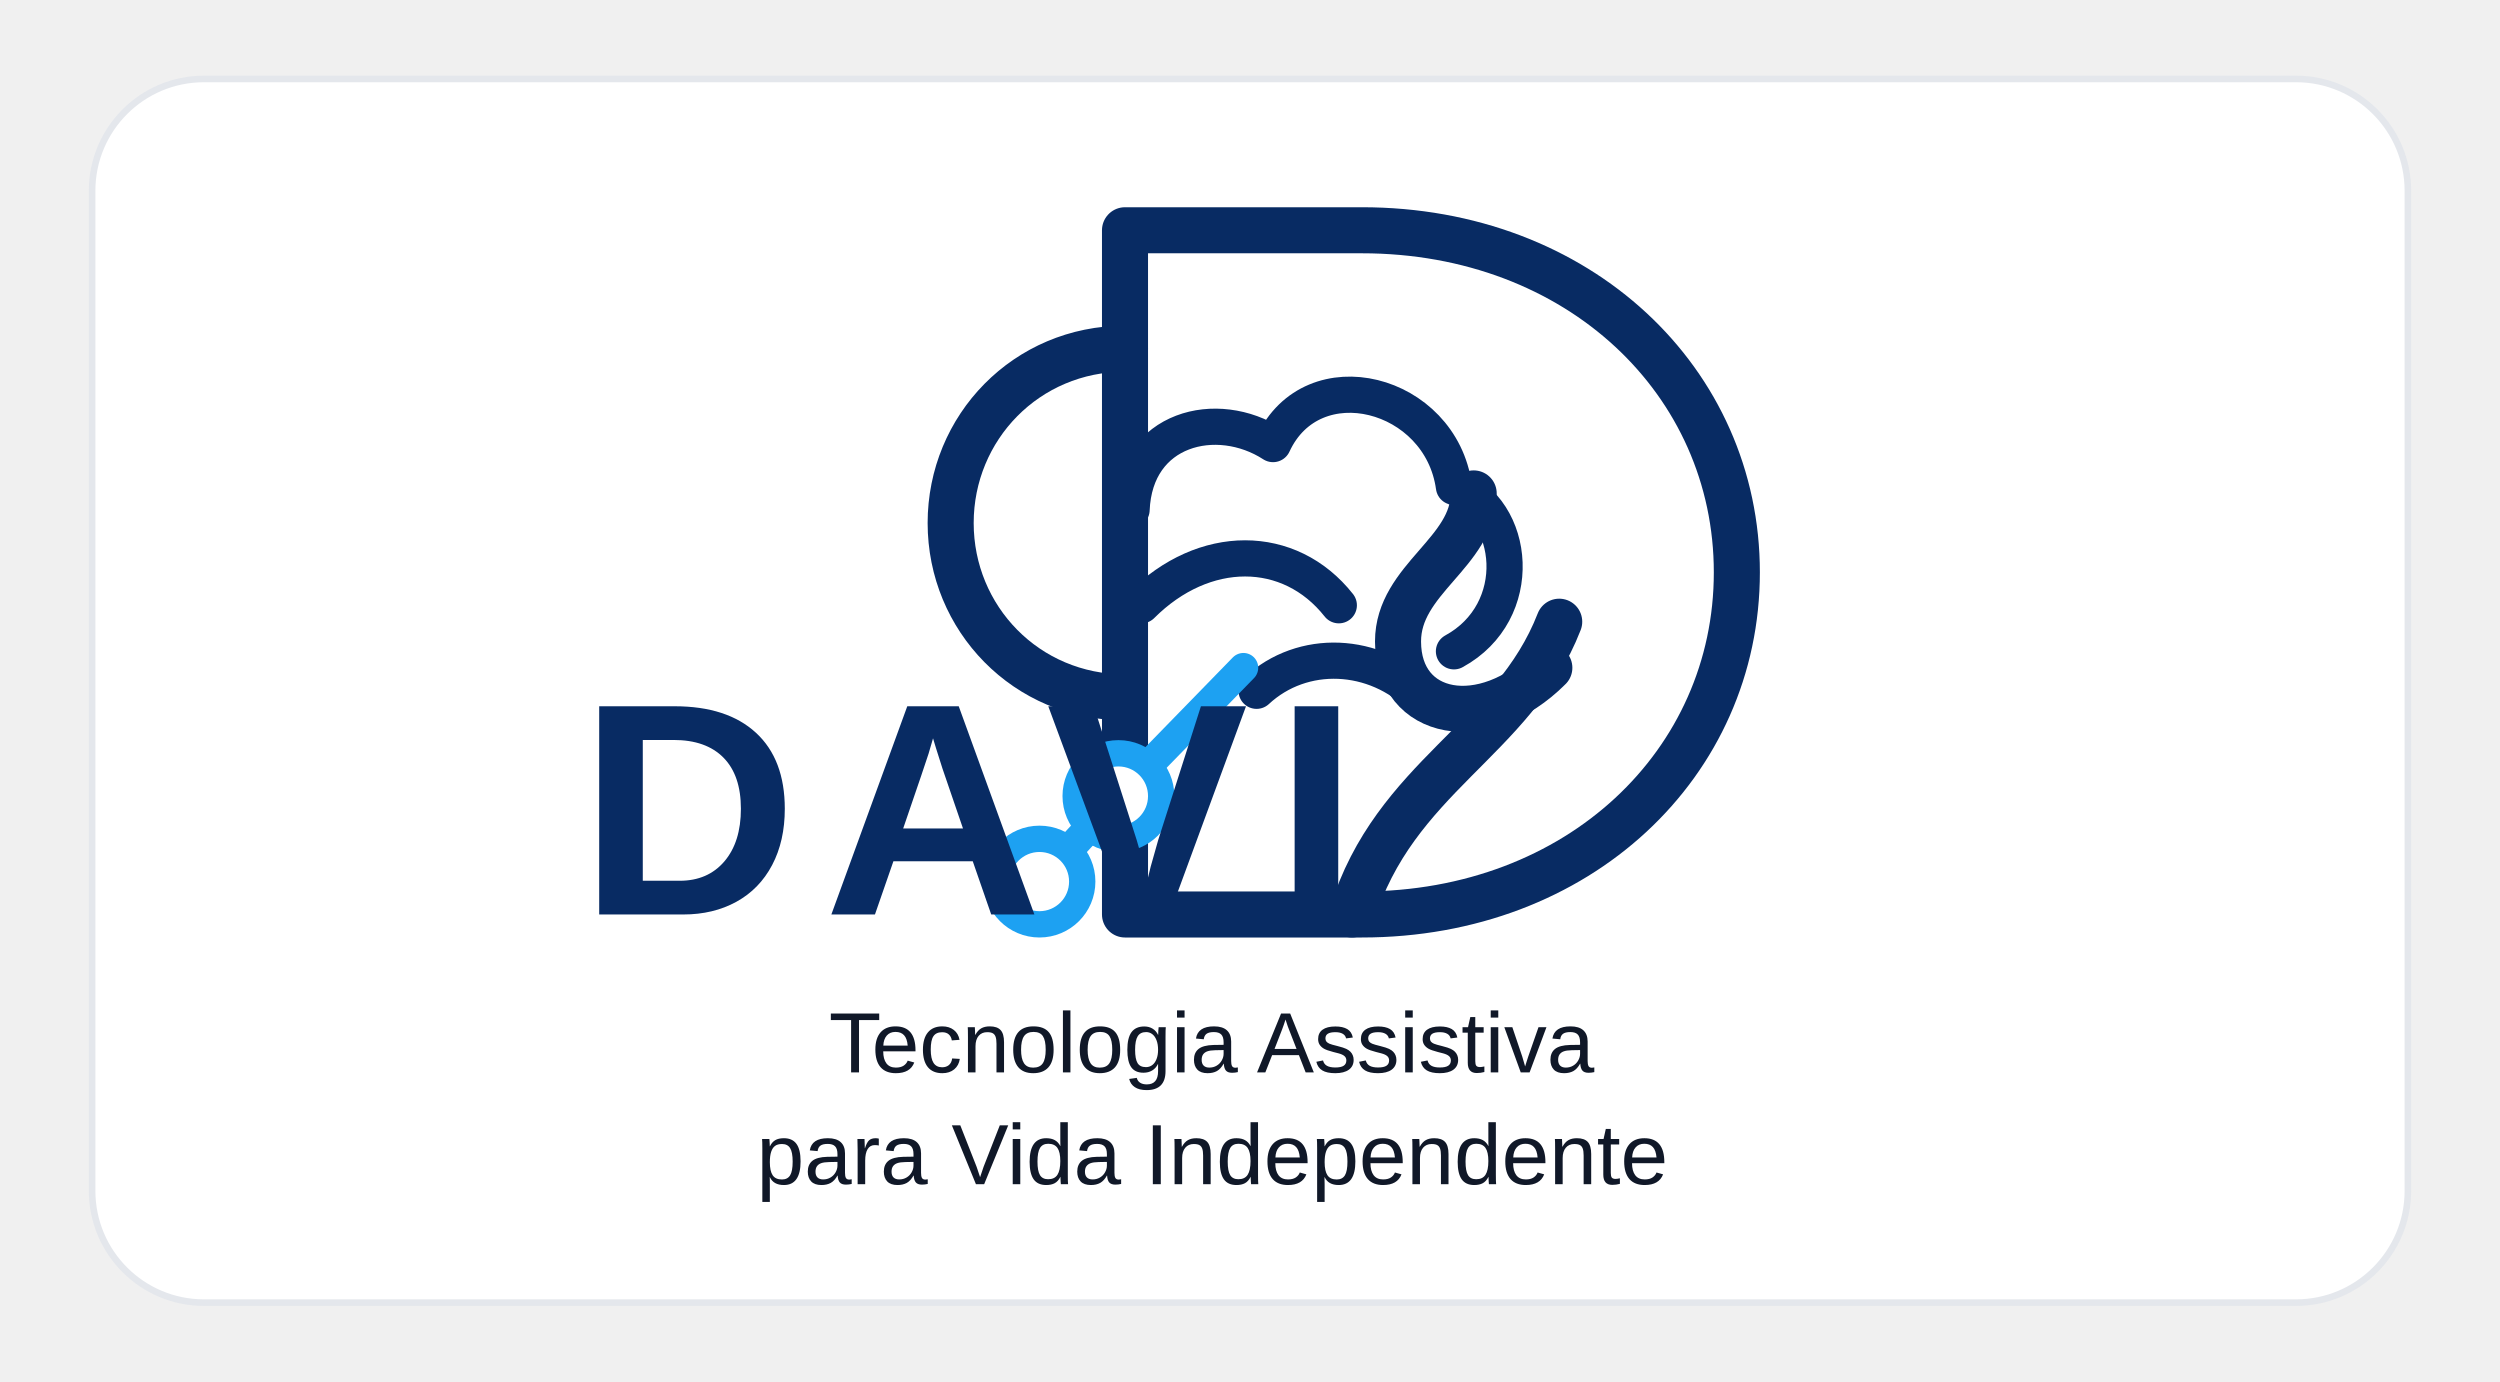
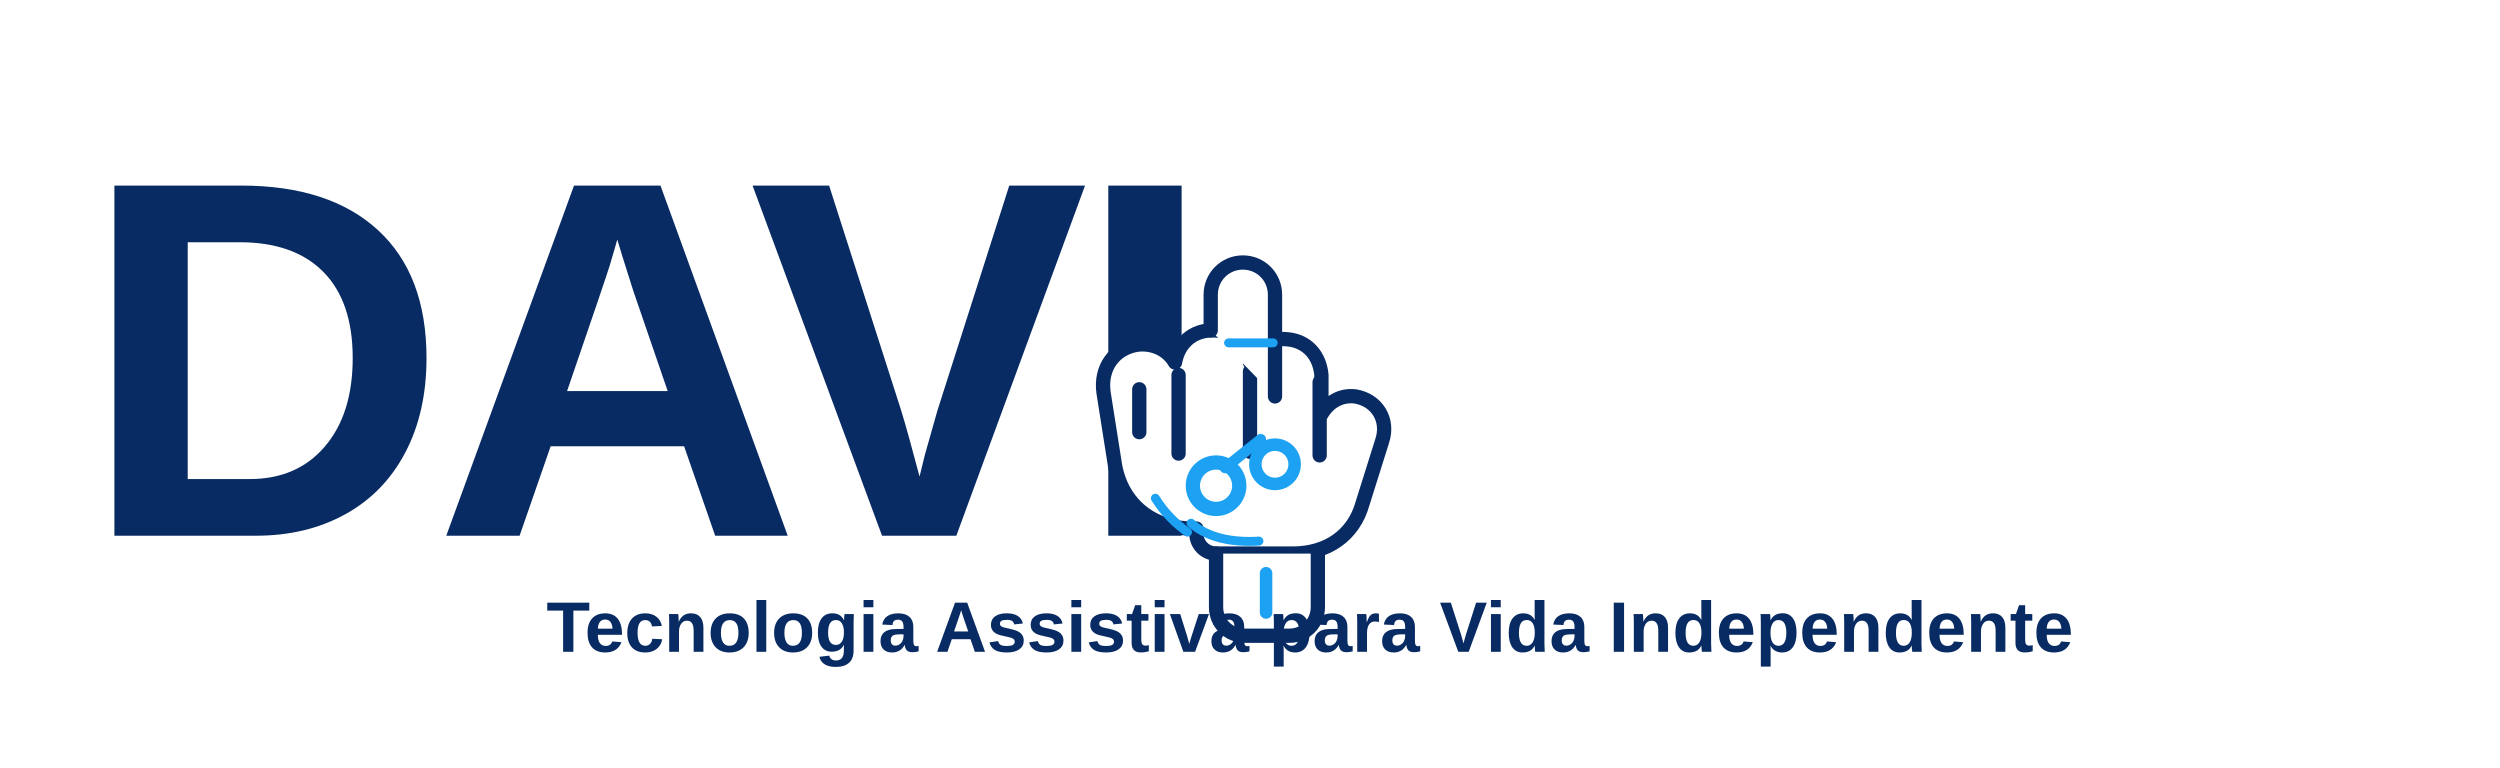
- <svg xmlns="http://www.w3.org/2000/svg" width="760" height="420" viewBox="0 0 760 420" fill="none" role="img" aria-labelledby="title desc">
-   <rect x="28" y="24" width="704" height="372" rx="34" fill="#FFFFFF" />
-   <rect x="28" y="24" width="704" height="372" rx="34" stroke="#E4E7EC" stroke-width="2" />
-   <g transform="translate(254 52)" stroke-linecap="round" stroke-linejoin="round">
-     <path d="M88 18H160C226 18 274 64 274 122C274 180 226 226 160 226H88V18Z" stroke="#082B63" stroke-width="14" />
-     <path d="M88 54C58 54 35 78 35 107C35 136 58 160 88 160" stroke="#082B63" stroke-width="14" />
-     <path d="M157 226C170 184 206 173 220 137" stroke="#082B63" stroke-width="14" />
-     <path d="M217 151C197 171 171 166 171 143C171 124 194 116 194 98" stroke="#082B63" stroke-width="14" />
-     <path d="M90 103C91 78 116 72 133 83C145 57 184 67 188 96C207 103 210 134 188 146" stroke="#082B63" stroke-width="11" />
-     <path d="M93 132C112 113 138 113 153 132" stroke="#082B63" stroke-width="11" />
-     <path d="M128 158C142 145 164 146 178 160" stroke="#082B63" stroke-width="11" />
-     <path d="M86 190L124 151" stroke="#1DA1F2" stroke-width="9" />
-     <path d="M62 216L86 190" stroke="#1DA1F2" stroke-width="9" />
-     <circle cx="86" cy="190" r="13" fill="#FFFFFF" stroke="#1DA1F2" stroke-width="8" />
-     <circle cx="62" cy="216" r="13" fill="#FFFFFF" stroke="#1DA1F2" stroke-width="8" />
+ <svg xmlns="http://www.w3.org/2000/svg" width="1400" height="430" viewBox="0 0 1400 430" fill="none" role="img" aria-labelledby="title desc">
+   <rect width="1400" height="430" fill="white" />
+   <g fill="#082B63">
+     <text x="45" y="300" font-family="Arial Black, Arial, Helvetica, sans-serif" font-size="285" font-weight="900" letter-spacing="-8">DAVI</text>
  </g>
-   <g transform="translate(176 278)">
-     <text x="0" y="0" fill="#082B63" font-family="Arial, Helvetica, sans-serif" font-size="92" font-weight="900" letter-spacing="8">DAVI</text>
-     <text x="76" y="48" fill="#101828" font-family="Arial, Helvetica, sans-serif" font-size="26" font-weight="500">Tecnologia Assistiva</text>
-     <text x="54" y="82" fill="#101828" font-family="Arial, Helvetica, sans-serif" font-size="26" font-weight="500">para Vida Independente</text>
+   <g transform="translate(590 150)" stroke-linecap="round" stroke-linejoin="round">
+     <path d="M78 146C54 146 37 131 34 108L28 70C26 56 34 45 47 43C56 42 64 46 68 53C70 42 78 35 89 35C100 35 108 42 110 53C113 44 121 39 131 40C142 41 149 49 150 60V82C154 75 161 71 169 72C181 74 188 85 184 97L173 132C168 150 153 160 134 160H91C85 160 80 155 80 149V146H78Z" fill="white" stroke="#082B63" stroke-width="8" />
+     <path d="M70 104V60" stroke="#082B63" stroke-width="8" />
+     <path d="M110 103V58" stroke="#082B63" stroke-width="8" />
+     <path d="M149 105V64" stroke="#082B63" stroke-width="8" />
+     <path d="M48 92V68" stroke="#082B63" stroke-width="8" />
+     <path d="M91 160V190C91 199 98 206 107 206H132C141 206 148 199 148 190V160" fill="white" />
+     <path d="M91 160V190C91 199 98 206 107 206H132C141 206 148 199 148 190V160" stroke="#082B63" stroke-width="8" />
+     <path d="M119 171V193" stroke="#1DA1F2" stroke-width="7" />
+     <circle cx="91" cy="122" r="13" fill="white" stroke="#1DA1F2" stroke-width="8" />
+     <circle cx="124" cy="110" r="11" fill="white" stroke="#1DA1F2" stroke-width="7" />
+     <path d="M96 112L116 96" stroke="#1DA1F2" stroke-width="6" />
+     <path d="M77 143C86 151 100 154 115 153" stroke="#1DA1F2" stroke-width="5" />
+     <path d="M57 129C62 137 68 143 75 148" stroke="#1DA1F2" stroke-width="5" />
+     <path d="M88 35V15C88 5 96 -3 106 -3C116 -3 124 5 124 15V72" fill="white" />
+     <path d="M88 35V15C88 5 96 -3 106 -3C116 -3 124 5 124 15V72" stroke="#082B63" stroke-width="8" />
+     <path d="M98 42H123" stroke="#1DA1F2" stroke-width="5" />
  </g>
+   <text x="306" y="365" fill="#082B63" font-family="Arial, Helvetica, sans-serif" font-size="40" font-weight="700">Tecnologia Assistiva para Vida Independente</text>
</svg>
